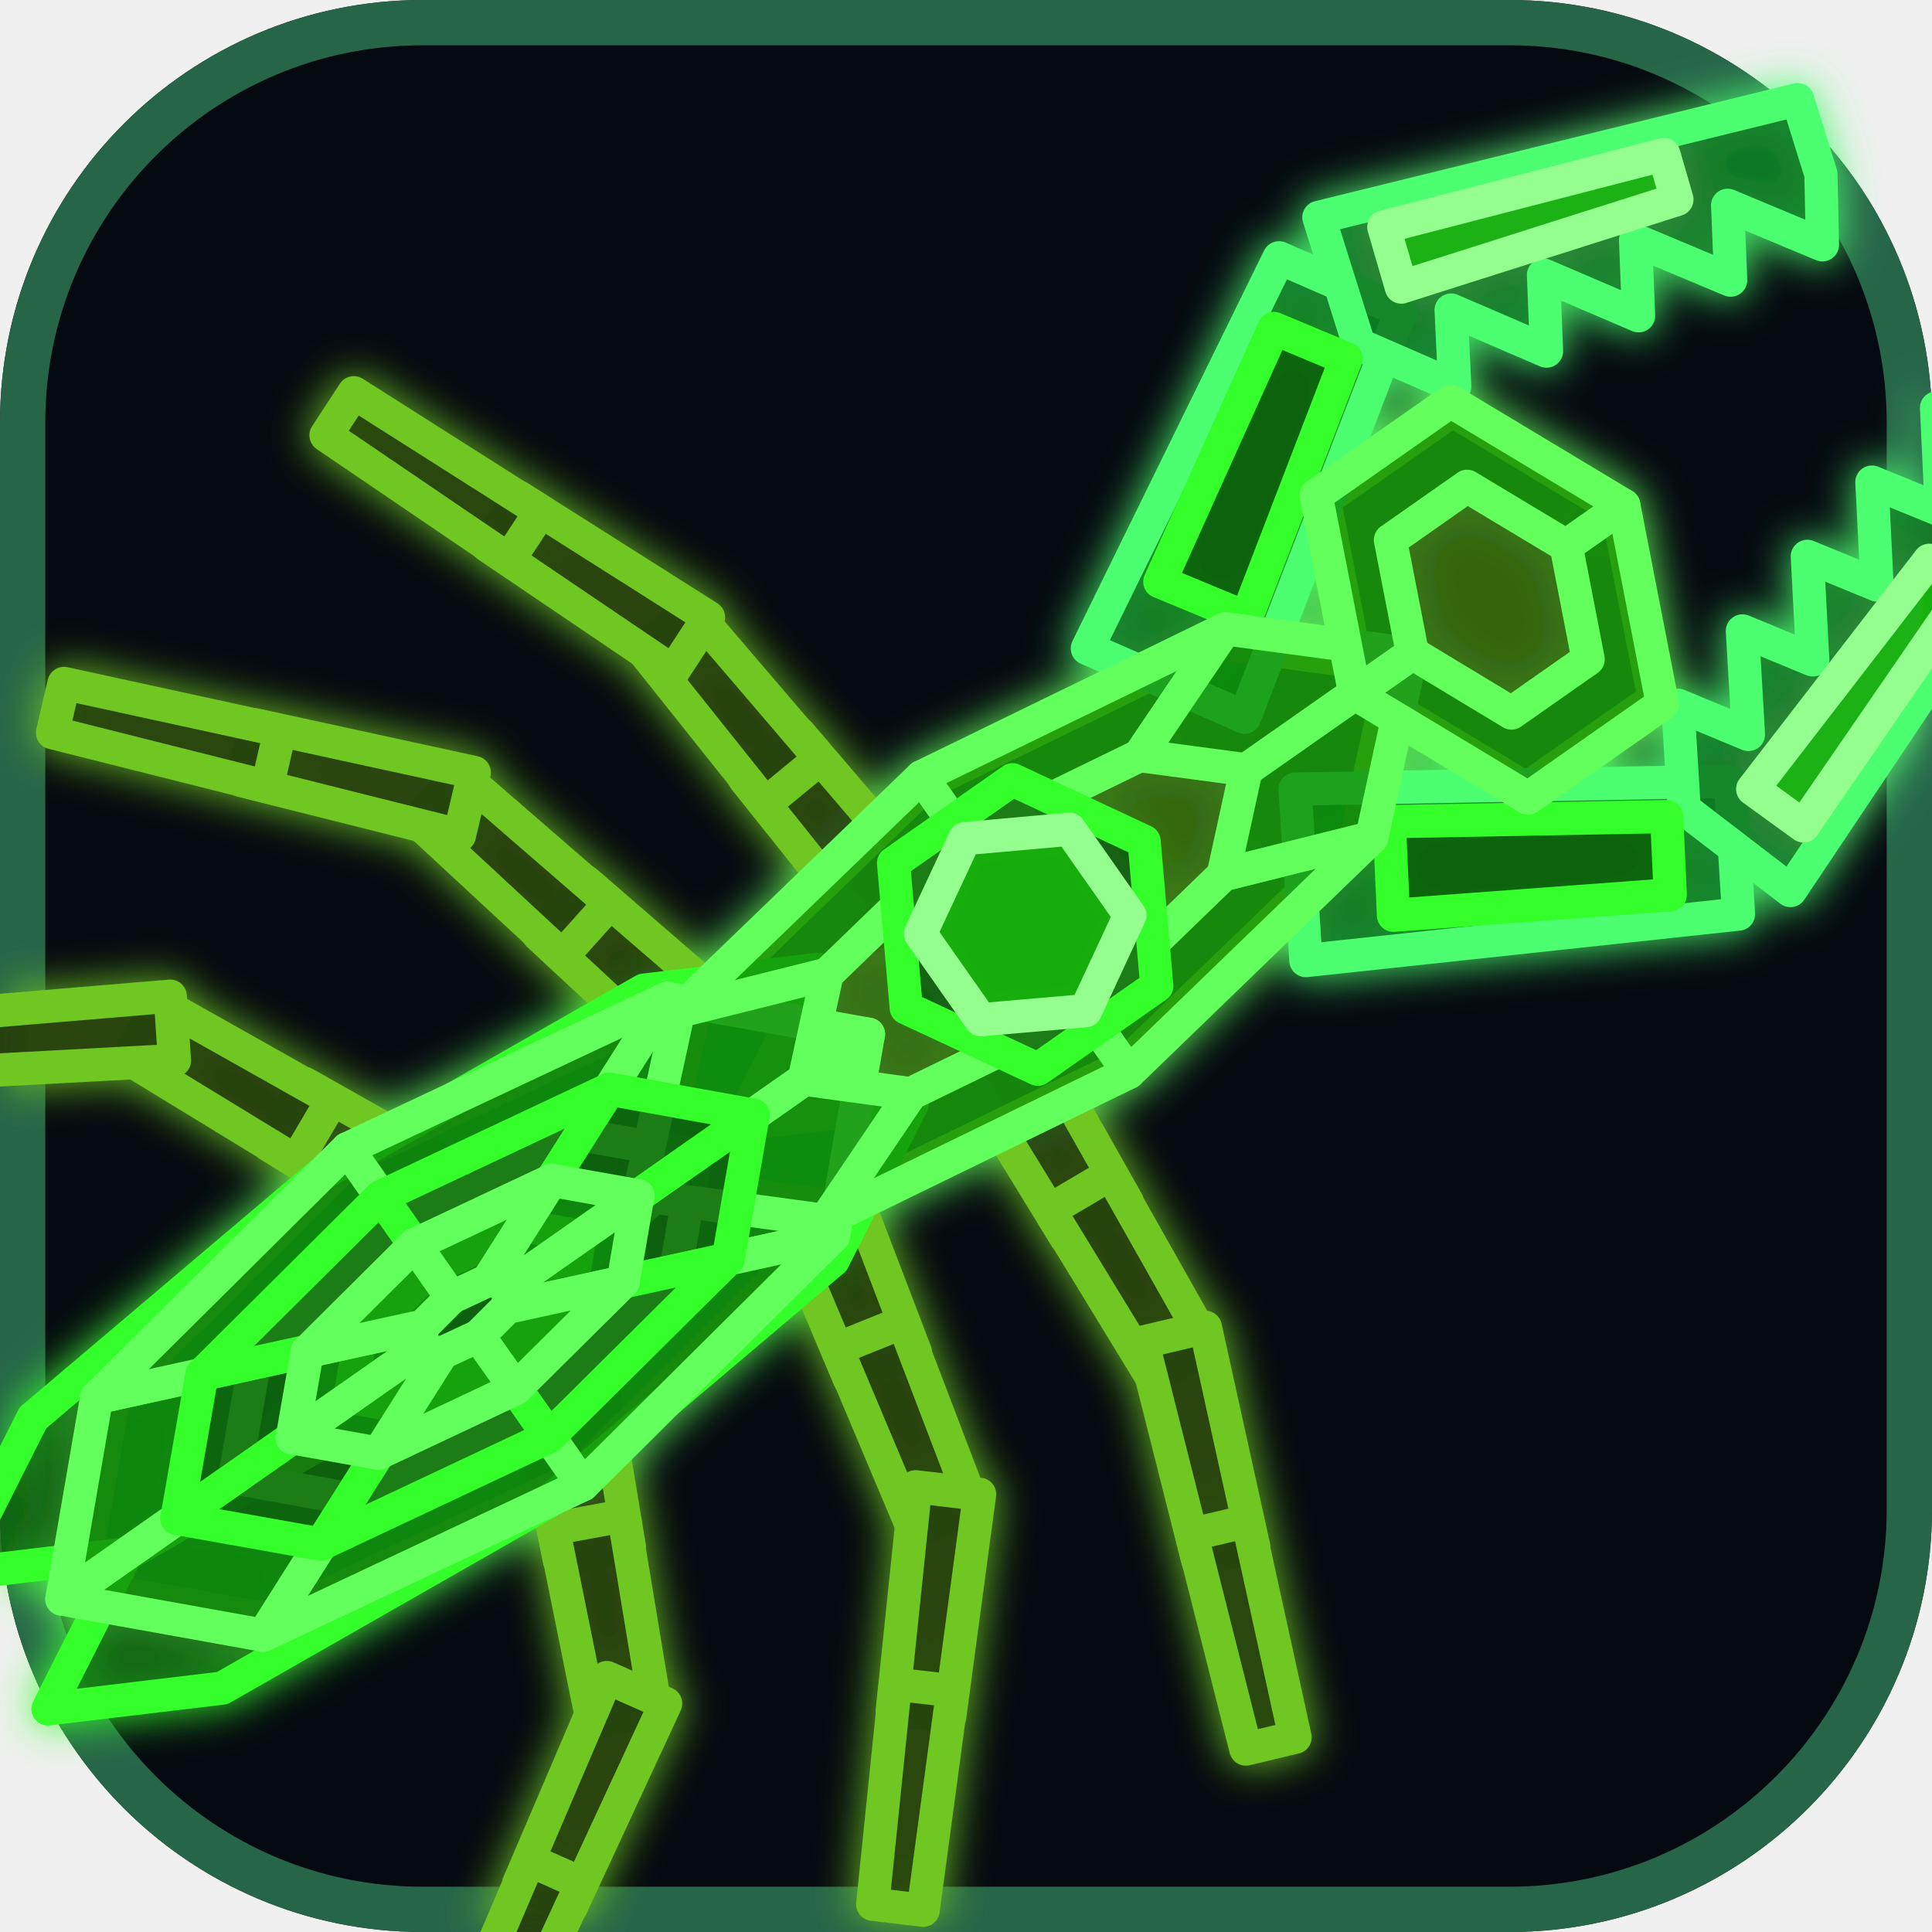
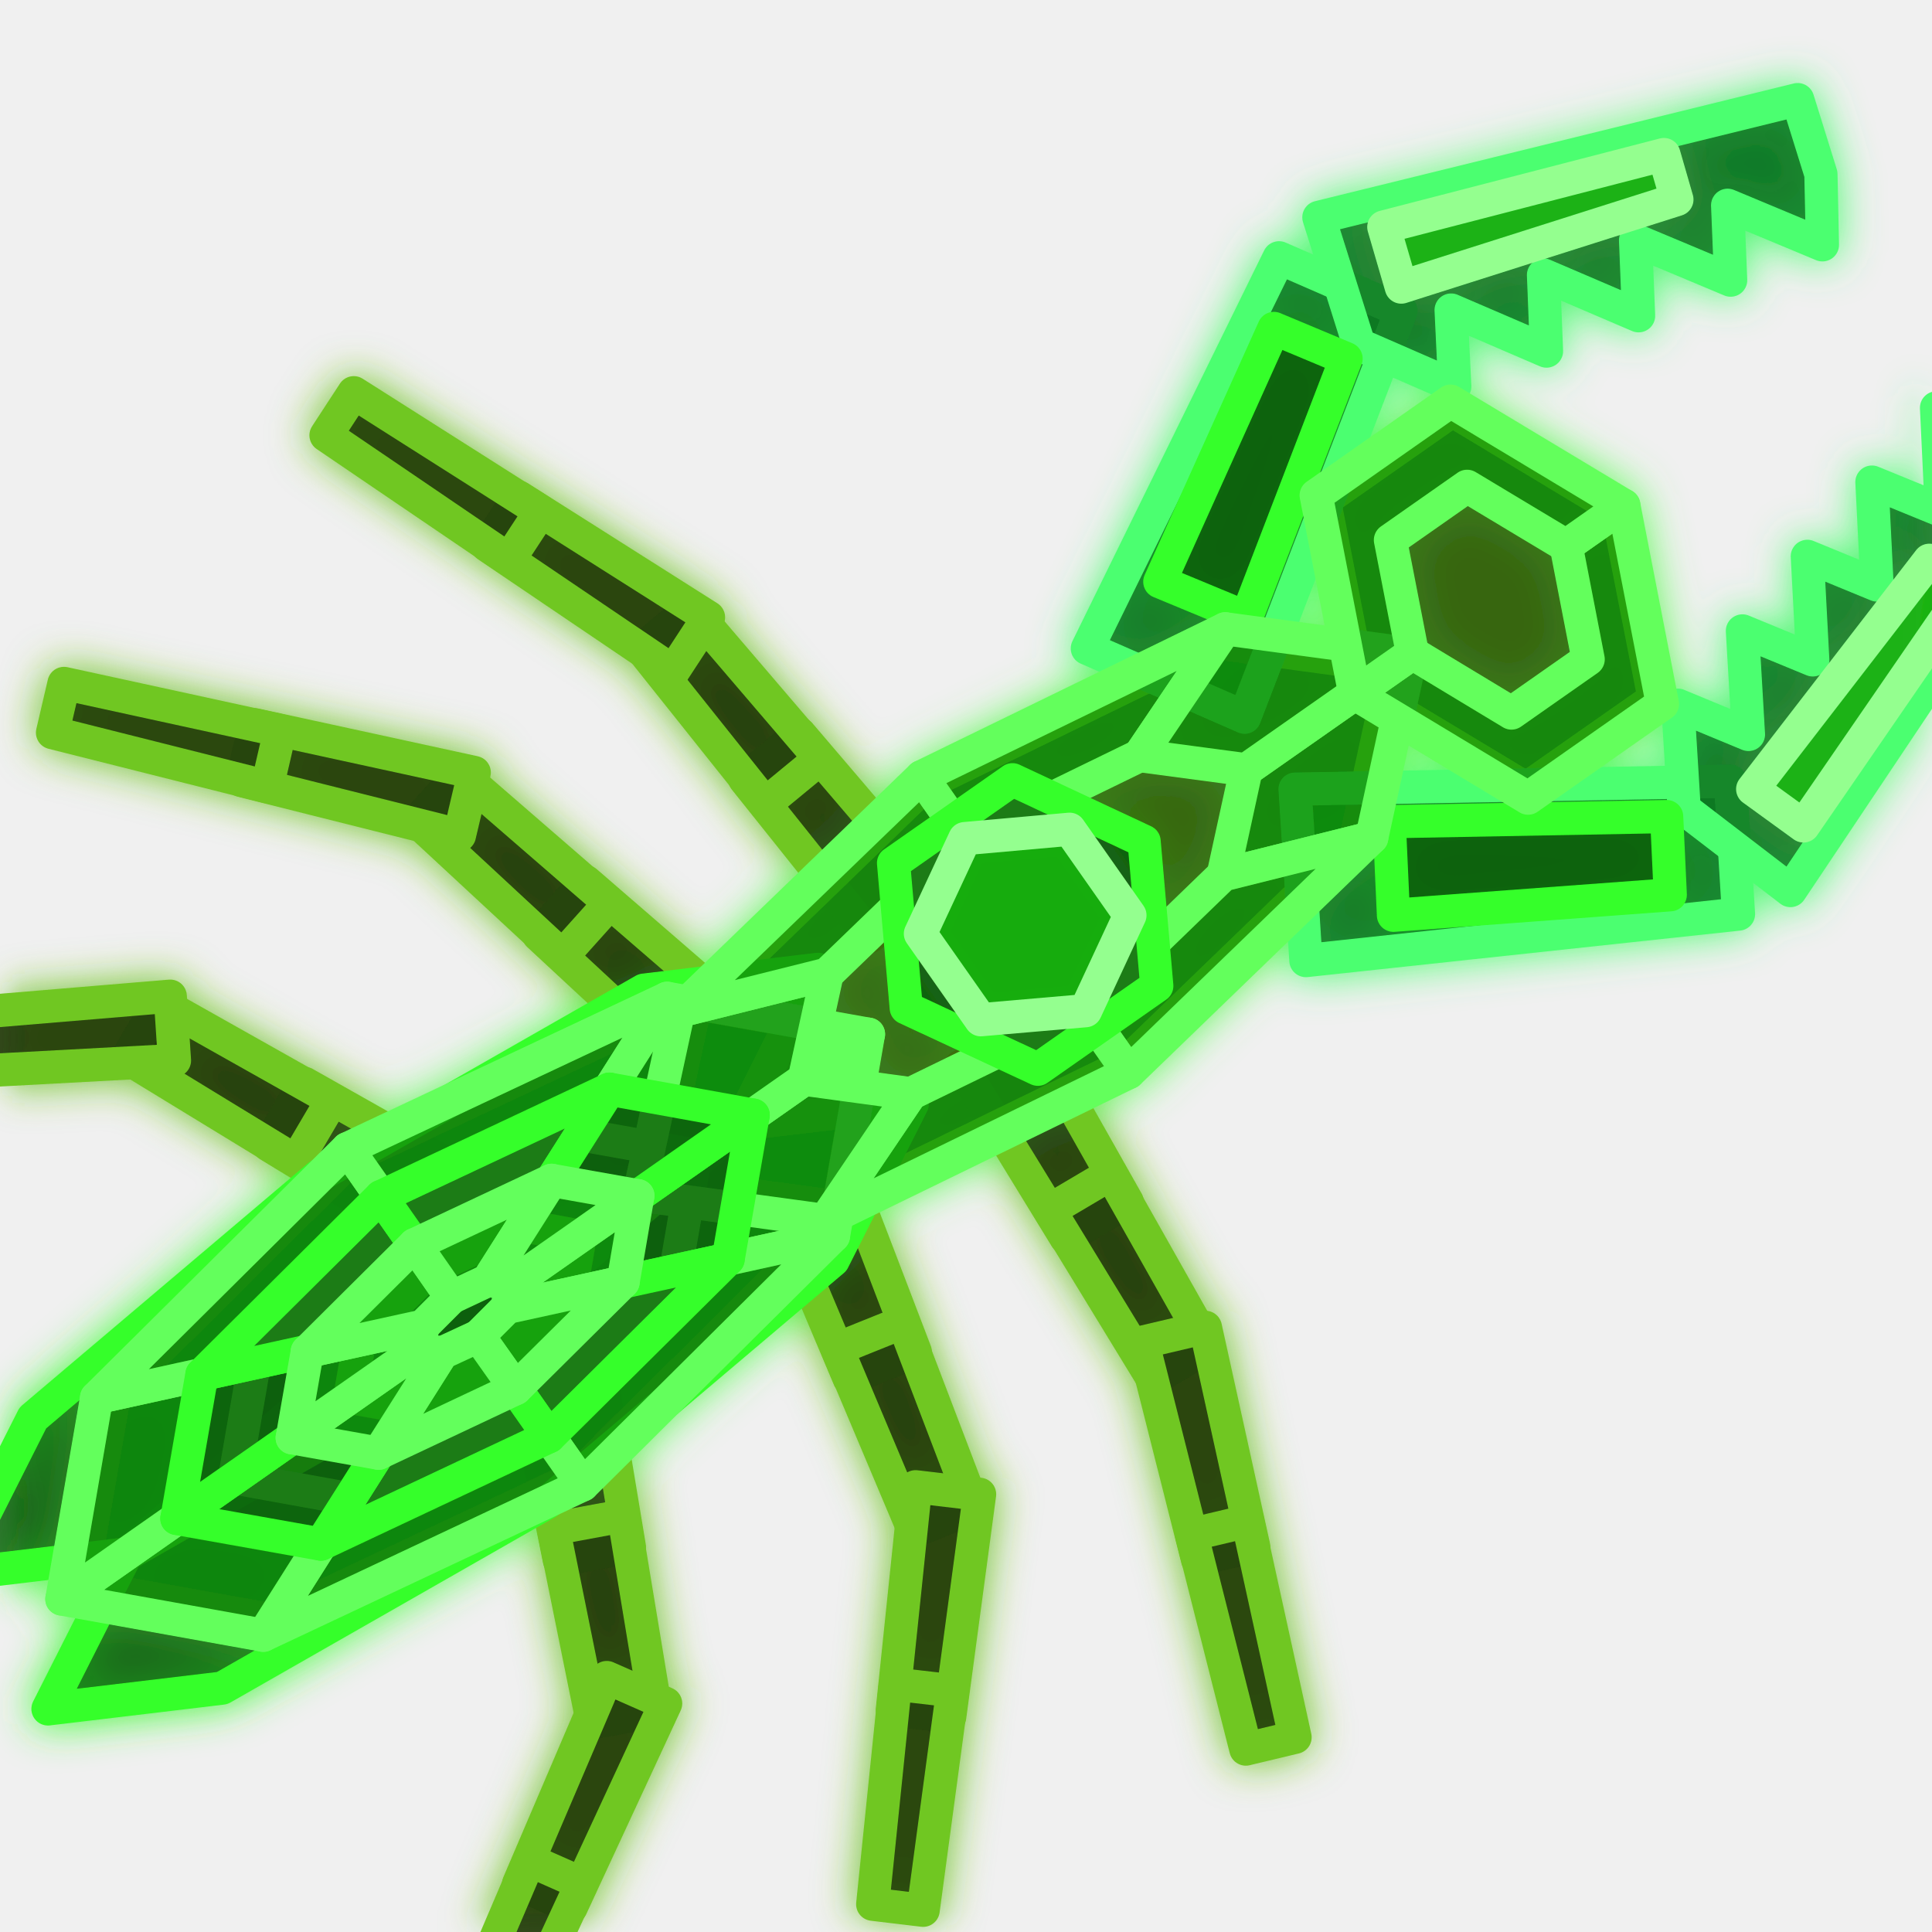
<svg xmlns="http://www.w3.org/2000/svg" viewBox="0 0 64 64">
  <defs>
    <filter id="g" x="-30%" y="-30%" width="160%" height="160%">
      <feGaussianBlur stdDeviation="0.7" result="b" />
      <feMerge>
        <feMergeNode in="b" />
        <feMergeNode in="SourceGraphic" />
      </feMerge>
    </filter>
  </defs>
-   <rect width="64" height="64" rx="14" fill="#050a10" />
-   <rect x="0.75" y="0.75" width="62.5" height="62.5" rx="13.25" fill="none" stroke="#2b6f4f" stroke-width="1.5" opacity="0.9" />
  <g filter="url(#g)">
    <polygon points="31.83,35.32 35.31,41.00 37.34,39.81 34.06,34.00" fill="hsla(92,60%,14%,0.92)" stroke="hsl(92,70%,46%)" stroke-width="1.1" stroke-linejoin="round" />
    <polygon points="34.77,40.09 38.19,45.69 40.03,44.61 36.80,38.89" fill="hsla(92,60%,14%,0.92)" stroke="hsl(92,70%,46%)" stroke-width="1.1" stroke-linejoin="round" />
    <polygon points="37.85,44.46 39.67,51.66 41.53,51.23 39.93,43.97" fill="hsla(92,60%,14%,0.92)" stroke="hsl(92,70%,46%)" stroke-width="1.1" stroke-linejoin="round" />
    <polygon points="39.47,50.83 41.27,57.94 42.90,57.55 41.33,50.39" fill="hsla(92,60%,14%,0.92)" stroke="hsl(92,70%,46%)" stroke-width="1.1" stroke-linejoin="round" />
    <polygon points="28.83,31.02 24.67,25.81 26.49,24.31 30.82,29.38" fill="hsla(92,60%,14%,0.92)" stroke="hsl(92,70%,46%)" stroke-width="1.1" stroke-linejoin="round" />
    <polygon points="25.35,26.63 21.26,21.50 22.90,20.14 27.17,25.13" fill="hsla(92,60%,14%,0.92)" stroke="hsl(92,70%,46%)" stroke-width="1.1" stroke-linejoin="round" />
    <polygon points="22.30,22.24 16.14,18.07 17.19,16.47 23.47,20.45" fill="hsla(92,60%,14%,0.92)" stroke="hsl(92,70%,46%)" stroke-width="1.1" stroke-linejoin="round" />
    <polygon points="16.86,18.54 10.80,14.42 11.72,13.01 17.91,16.94" fill="hsla(92,60%,14%,0.92)" stroke="hsl(92,70%,46%)" stroke-width="1.1" stroke-linejoin="round" />
    <polygon points="25.54,39.52 28.13,45.66 30.32,44.78 27.94,38.56" fill="hsla(92,60%,14%,0.92)" stroke="hsl(92,70%,46%)" stroke-width="1.1" stroke-linejoin="round" />
    <polygon points="27.73,44.68 30.28,50.73 32.26,49.93 29.92,43.80" fill="hsla(92,60%,14%,0.92)" stroke="hsl(92,70%,46%)" stroke-width="1.1" stroke-linejoin="round" />
    <polygon points="30.33,49.25 29.56,56.64 31.46,56.87 32.45,49.50" fill="hsla(92,60%,14%,0.92)" stroke="hsl(92,70%,46%)" stroke-width="1.1" stroke-linejoin="round" />
    <polygon points="29.66,55.79 28.91,63.08 30.58,63.28 31.56,56.01" fill="hsla(92,60%,14%,0.92)" stroke="hsl(92,70%,46%)" stroke-width="1.1" stroke-linejoin="round" />
    <polygon points="22.72,35.50 17.84,30.97 19.41,29.21 24.45,33.57" fill="hsla(92,60%,14%,0.92)" stroke="hsl(92,70%,46%)" stroke-width="1.1" stroke-linejoin="round" />
    <polygon points="18.63,31.67 13.82,27.21 15.24,25.62 20.20,29.92" fill="hsla(92,60%,14%,0.92)" stroke="hsl(92,70%,46%)" stroke-width="1.1" stroke-linejoin="round" />
    <polygon points="15.22,27.67 8.01,25.86 8.45,24.01 15.71,25.59" fill="hsla(92,60%,14%,0.92)" stroke="hsl(92,70%,46%)" stroke-width="1.1" stroke-linejoin="round" />
    <polygon points="8.85,26.06 1.74,24.27 2.12,22.64 9.28,24.20" fill="hsla(92,60%,14%,0.92)" stroke="hsl(92,70%,46%)" stroke-width="1.1" stroke-linejoin="round" />
    <polygon points="17.21,45.15 18.53,51.68 20.85,51.25 19.76,44.68" fill="hsla(92,60%,14%,0.92)" stroke="hsl(92,70%,46%)" stroke-width="1.1" stroke-linejoin="round" />
    <polygon points="18.33,50.64 19.63,57.07 21.73,56.68 20.66,50.21" fill="hsla(92,60%,14%,0.92)" stroke="hsl(92,70%,46%)" stroke-width="1.1" stroke-linejoin="round" />
    <polygon points="20.10,55.57 17.18,62.40 18.92,63.18 22.05,56.43" fill="hsla(92,60%,14%,0.92)" stroke="hsl(92,70%,46%)" stroke-width="1.1" stroke-linejoin="round" />
    <polygon points="17.53,61.62 14.65,68.36 16.19,69.05 19.27,62.39" fill="hsla(92,60%,14%,0.92)" stroke="hsl(92,70%,46%)" stroke-width="1.1" stroke-linejoin="round" />
    <polygon points="14.59,41.40 8.90,37.93 10.09,35.89 15.90,39.17" fill="hsla(92,60%,14%,0.92)" stroke="hsl(92,70%,46%)" stroke-width="1.1" stroke-linejoin="round" />
    <polygon points="9.81,38.47 4.21,35.05 5.29,33.21 11.01,36.43" fill="hsla(92,60%,14%,0.92)" stroke="hsl(92,70%,46%)" stroke-width="1.1" stroke-linejoin="round" />
    <polygon points="5.78,35.13 -1.64,35.53 -1.77,33.62 5.64,33.00" fill="hsla(92,60%,14%,0.92)" stroke="hsl(92,70%,46%)" stroke-width="1.1" stroke-linejoin="round" />
    <polygon points="-0.78,35.47 -8.10,35.86 -8.22,34.18 -0.91,33.56" fill="hsla(92,60%,14%,0.92)" stroke="hsl(92,70%,46%)" stroke-width="1.1" stroke-linejoin="round" />
    <polygon points="37.05,30.36 35.74,33.17 32.65,33.44 30.87,30.90 32.18,28.08 35.27,27.81" fill="hsla(272,100%,60%,0.95)" stroke="#ffffff" stroke-width="1.1" stroke-linejoin="round" />
    <polygon points="28.13,34.71 27.03,41.07 19.12,48.92 9.03,53.67 2.68,52.53 3.79,46.17 11.69,38.32 21.78,33.57" fill="hsla(92,80%,22%,0.9)" stroke="hsl(92,95%,58%)" stroke-width="1.1" stroke-linejoin="round" />
    <polygon points="46.15,22.09 44.89,27.89 37.23,35.29 27.65,39.96 21.77,39.16 23.03,33.37 30.69,25.96 40.27,21.29" fill="hsla(92,80%,22%,0.9)" stroke="hsl(92,95%,58%)" stroke-width="1.1" stroke-linejoin="round" />
    <polygon points="53.57,16.89 54.80,23.15 50.56,26.12 45.09,22.83 43.87,16.57 48.11,13.60" fill="hsla(92,80%,22%,0.9)" stroke="hsl(92,95%,58%)" stroke-width="1.1" stroke-linejoin="round" />
    <polygon points="43.26,31.82 57.59,30.28 57.32,25.88 42.90,26.14" fill="hsla(132,80%,26%,0.88)" stroke="hsl(132,100%,65%)" stroke-width="1.1" stroke-linejoin="round" />
    <polygon points="36.02,21.48 42.37,8.54 46.41,10.30 41.23,23.76" fill="hsla(132,80%,26%,0.88)" stroke="hsl(132,100%,65%)" stroke-width="1.1" stroke-linejoin="round" />
    <polygon points="59.31,29.50 68.39,15.93 66.33,14.36 64.15,13.51 64.31,16.91 62.01,15.97 62.18,19.38 59.87,18.43 60.05,21.86 57.72,20.90 57.92,24.33 55.58,23.36 55.79,26.80" fill="hsla(132,80%,26%,0.88)" stroke="hsl(132,100%,65%)" stroke-width="1.1" stroke-linejoin="round" />
    <polygon points="43.69,7.20 59.55,3.30 60.32,5.77 60.37,8.11 57.23,6.80 57.33,9.28 54.18,7.96 54.28,10.46 51.13,9.11 51.23,11.63 48.07,10.27 48.19,12.80 45.02,11.42" fill="hsla(132,80%,26%,0.88)" stroke="hsl(132,100%,65%)" stroke-width="1.1" stroke-linejoin="round" />
    <polygon points="46.16,30.32 55.33,29.64 55.21,27.05 46.02,27.22" fill="hsla(117,85%,20%,0.82)" stroke="hsl(117,100%,58%)" stroke-width="1.1" stroke-linejoin="round" />
    <polygon points="38.42,19.27 42.20,10.88 44.59,11.88 41.29,20.46" fill="hsla(117,85%,20%,0.82)" stroke="hsl(117,100%,58%)" stroke-width="1.1" stroke-linejoin="round" />
    <polygon points="59.74,27.36 65.17,19.47 63.91,18.56 58.06,26.14" fill="hsla(117,85%,40%,0.82)" stroke="hsl(117,100%,78%)" stroke-width="1.1" stroke-linejoin="round" />
    <polygon points="45.84,7.52 55.12,5.12 55.55,6.61 46.42,9.51" fill="hsla(117,85%,40%,0.82)" stroke="hsl(117,100%,78%)" stroke-width="1.1" stroke-linejoin="round" />
    <polygon points="30.22,36.57 27.60,41.75 18.13,49.77 7.36,55.92 1.59,56.61 4.21,51.43 13.68,43.41 24.45,37.25" fill="hsla(117,85%,20%,0.82)" stroke="hsl(117,100%,58%)" stroke-width="1.1" stroke-linejoin="round" />
    <polygon points="27.10,32.11 21.33,32.80 10.56,38.95 1.09,46.97 -1.53,52.16 4.24,51.47 15.01,45.32 24.48,37.30" fill="hsla(117,85%,20%,0.82)" stroke="hsl(117,100%,58%)" stroke-width="1.1" stroke-linejoin="round" />
    <polygon points="28.77,34.26 27.61,40.94 22.38,42.09 23.04,38.27" fill="hsla(117,85%,30%,0.82)" stroke="hsl(117,100%,68%)" stroke-width="1.1" stroke-linejoin="round" />
    <polygon points="27.61,40.94 19.30,49.19 17.63,46.80 22.38,42.09" fill="hsla(117,85%,30%,0.82)" stroke="hsl(117,100%,68%)" stroke-width="1.1" stroke-linejoin="round" />
    <polygon points="19.30,49.19 8.72,54.17 11.58,49.65 17.63,46.80" fill="hsla(117,85%,30%,0.82)" stroke="hsl(117,100%,68%)" stroke-width="1.1" stroke-linejoin="round" />
    <polygon points="8.72,54.17 2.05,52.97 7.77,48.96 11.58,49.65" fill="hsla(117,85%,30%,0.82)" stroke="hsl(117,100%,68%)" stroke-width="1.1" stroke-linejoin="round" />
    <polygon points="2.05,52.97 3.20,46.30 8.43,45.15 7.77,48.96" fill="hsla(117,85%,30%,0.82)" stroke="hsl(117,100%,68%)" stroke-width="1.1" stroke-linejoin="round" />
    <polygon points="3.20,46.30 11.51,38.05 13.18,40.44 8.43,45.15" fill="hsla(117,85%,30%,0.82)" stroke="hsl(117,100%,68%)" stroke-width="1.1" stroke-linejoin="round" />
    <polygon points="11.51,38.05 22.10,33.07 19.23,37.59 13.18,40.44" fill="hsla(117,85%,30%,0.82)" stroke="hsl(117,100%,68%)" stroke-width="1.1" stroke-linejoin="round" />
    <polygon points="22.10,33.07 28.77,34.26 23.04,38.27 19.23,37.59" fill="hsla(117,85%,30%,0.82)" stroke="hsl(117,100%,68%)" stroke-width="1.1" stroke-linejoin="round" />
    <polygon points="46.76,21.66 45.44,27.75 40.52,28.98 41.28,25.50" fill="hsla(117,85%,30%,0.82)" stroke="hsl(117,100%,68%)" stroke-width="1.1" stroke-linejoin="round" />
    <polygon points="45.44,27.75 37.39,35.53 35.92,33.43 40.52,28.98" fill="hsla(117,85%,30%,0.82)" stroke="hsl(117,100%,68%)" stroke-width="1.1" stroke-linejoin="round" />
    <polygon points="37.39,35.53 27.33,40.43 30.17,36.23 35.92,33.43" fill="hsla(117,85%,30%,0.82)" stroke="hsl(117,100%,68%)" stroke-width="1.1" stroke-linejoin="round" />
    <polygon points="27.33,40.43 21.16,39.59 26.64,35.75 30.17,36.23" fill="hsla(117,85%,30%,0.82)" stroke="hsl(117,100%,68%)" stroke-width="1.1" stroke-linejoin="round" />
    <polygon points="21.16,39.59 22.48,33.50 27.40,32.27 26.64,35.75" fill="hsla(117,85%,30%,0.82)" stroke="hsl(117,100%,68%)" stroke-width="1.1" stroke-linejoin="round" />
    <polygon points="22.48,33.50 30.53,25.73 32.00,27.83 27.40,32.27" fill="hsla(117,85%,30%,0.82)" stroke="hsl(117,100%,68%)" stroke-width="1.1" stroke-linejoin="round" />
    <polygon points="30.53,25.73 40.59,20.83 37.75,25.03 32.00,27.83" fill="hsla(117,85%,30%,0.82)" stroke="hsl(117,100%,68%)" stroke-width="1.1" stroke-linejoin="round" />
    <polygon points="40.59,20.83 46.76,21.66 41.28,25.50 37.75,25.03" fill="hsla(117,85%,30%,0.82)" stroke="hsl(117,100%,68%)" stroke-width="1.1" stroke-linejoin="round" />
    <polygon points="53.79,16.74 55.07,23.32 50.62,26.44 44.88,22.98 46.79,21.64 50.07,23.62 52.61,21.84 51.88,18.08" fill="hsla(117,85%,30%,0.82)" stroke="hsl(117,100%,68%)" stroke-width="1.1" stroke-linejoin="round" />
    <polygon points="44.88,22.98 43.60,16.41 48.05,13.29 53.79,16.74 51.88,18.08 48.60,16.11 46.06,17.89 46.79,21.64" fill="hsla(117,85%,30%,0.82)" stroke="hsl(117,100%,68%)" stroke-width="1.1" stroke-linejoin="round" />
    <polygon points="24.95,36.94 24.12,41.71 18.89,42.85 19.22,40.95" fill="hsla(117,85%,20%,0.82)" stroke="hsl(117,100%,58%)" stroke-width="1.1" stroke-linejoin="round" />
    <polygon points="24.12,41.71 18.19,47.59 16.52,45.21 18.89,42.85" fill="hsla(117,85%,20%,0.82)" stroke="hsl(117,100%,58%)" stroke-width="1.1" stroke-linejoin="round" />
    <polygon points="18.19,47.59 10.63,51.15 13.49,46.63 16.52,45.21" fill="hsla(117,85%,20%,0.82)" stroke="hsl(117,100%,58%)" stroke-width="1.1" stroke-linejoin="round" />
    <polygon points="10.63,51.15 5.86,50.30 11.59,46.29 13.49,46.63" fill="hsla(117,85%,20%,0.82)" stroke="hsl(117,100%,58%)" stroke-width="1.1" stroke-linejoin="round" />
    <polygon points="5.86,50.30 6.69,45.53 11.92,44.38 11.59,46.29" fill="hsla(117,85%,20%,0.82)" stroke="hsl(117,100%,58%)" stroke-width="1.1" stroke-linejoin="round" />
    <polygon points="6.69,45.53 12.62,39.64 14.29,42.03 11.92,44.38" fill="hsla(117,85%,20%,0.82)" stroke="hsl(117,100%,58%)" stroke-width="1.1" stroke-linejoin="round" />
    <polygon points="12.62,39.64 20.19,36.08 17.32,40.60 14.29,42.03" fill="hsla(117,85%,20%,0.82)" stroke="hsl(117,100%,58%)" stroke-width="1.1" stroke-linejoin="round" />
    <polygon points="20.19,36.08 24.95,36.94 19.22,40.95 17.32,40.60" fill="hsla(117,85%,20%,0.82)" stroke="hsl(117,100%,58%)" stroke-width="1.1" stroke-linejoin="round" />
    <polygon points="37.90,27.87 38.32,32.66 34.38,35.42 30.02,33.39 29.60,28.59 33.54,25.83" fill="hsla(117,85%,20%,0.82)" stroke="hsl(117,100%,58%)" stroke-width="1.1" stroke-linejoin="round" />
    <polygon points="21.13,39.61 20.64,42.47 16.80,43.31 16.93,42.55" fill="hsla(117,85%,30%,0.82)" stroke="hsl(117,100%,68%)" stroke-width="1.1" stroke-linejoin="round" />
    <polygon points="20.64,42.47 17.08,46.00 15.85,44.26 16.80,43.31" fill="hsla(117,85%,30%,0.82)" stroke="hsl(117,100%,68%)" stroke-width="1.1" stroke-linejoin="round" />
    <polygon points="17.08,46.00 12.54,48.14 14.64,44.82 15.85,44.26" fill="hsla(117,85%,30%,0.82)" stroke="hsl(117,100%,68%)" stroke-width="1.1" stroke-linejoin="round" />
    <polygon points="12.54,48.14 9.68,47.63 13.88,44.69 14.64,44.82" fill="hsla(117,85%,30%,0.82)" stroke="hsl(117,100%,68%)" stroke-width="1.1" stroke-linejoin="round" />
    <polygon points="9.68,47.63 10.18,44.77 14.01,43.93 13.88,44.69" fill="hsla(117,85%,30%,0.82)" stroke="hsl(117,100%,68%)" stroke-width="1.1" stroke-linejoin="round" />
    <polygon points="10.18,44.77 13.74,41.23 14.96,42.98 14.01,43.93" fill="hsla(117,85%,30%,0.82)" stroke="hsl(117,100%,68%)" stroke-width="1.1" stroke-linejoin="round" />
    <polygon points="13.74,41.23 18.27,39.10 16.17,42.41 14.96,42.98" fill="hsla(117,85%,30%,0.82)" stroke="hsl(117,100%,68%)" stroke-width="1.1" stroke-linejoin="round" />
    <polygon points="18.27,39.10 21.13,39.61 16.93,42.55 16.17,42.41" fill="hsla(117,85%,30%,0.82)" stroke="hsl(117,100%,68%)" stroke-width="1.1" stroke-linejoin="round" />
    <polygon points="37.43,30.32 35.96,33.48 32.49,33.78 30.49,30.93 31.96,27.78 35.43,27.47" fill="hsla(117,85%,40%,0.82)" stroke="hsl(117,100%,78%)" stroke-width="1.1" stroke-linejoin="round" />
  </g>
</svg>
